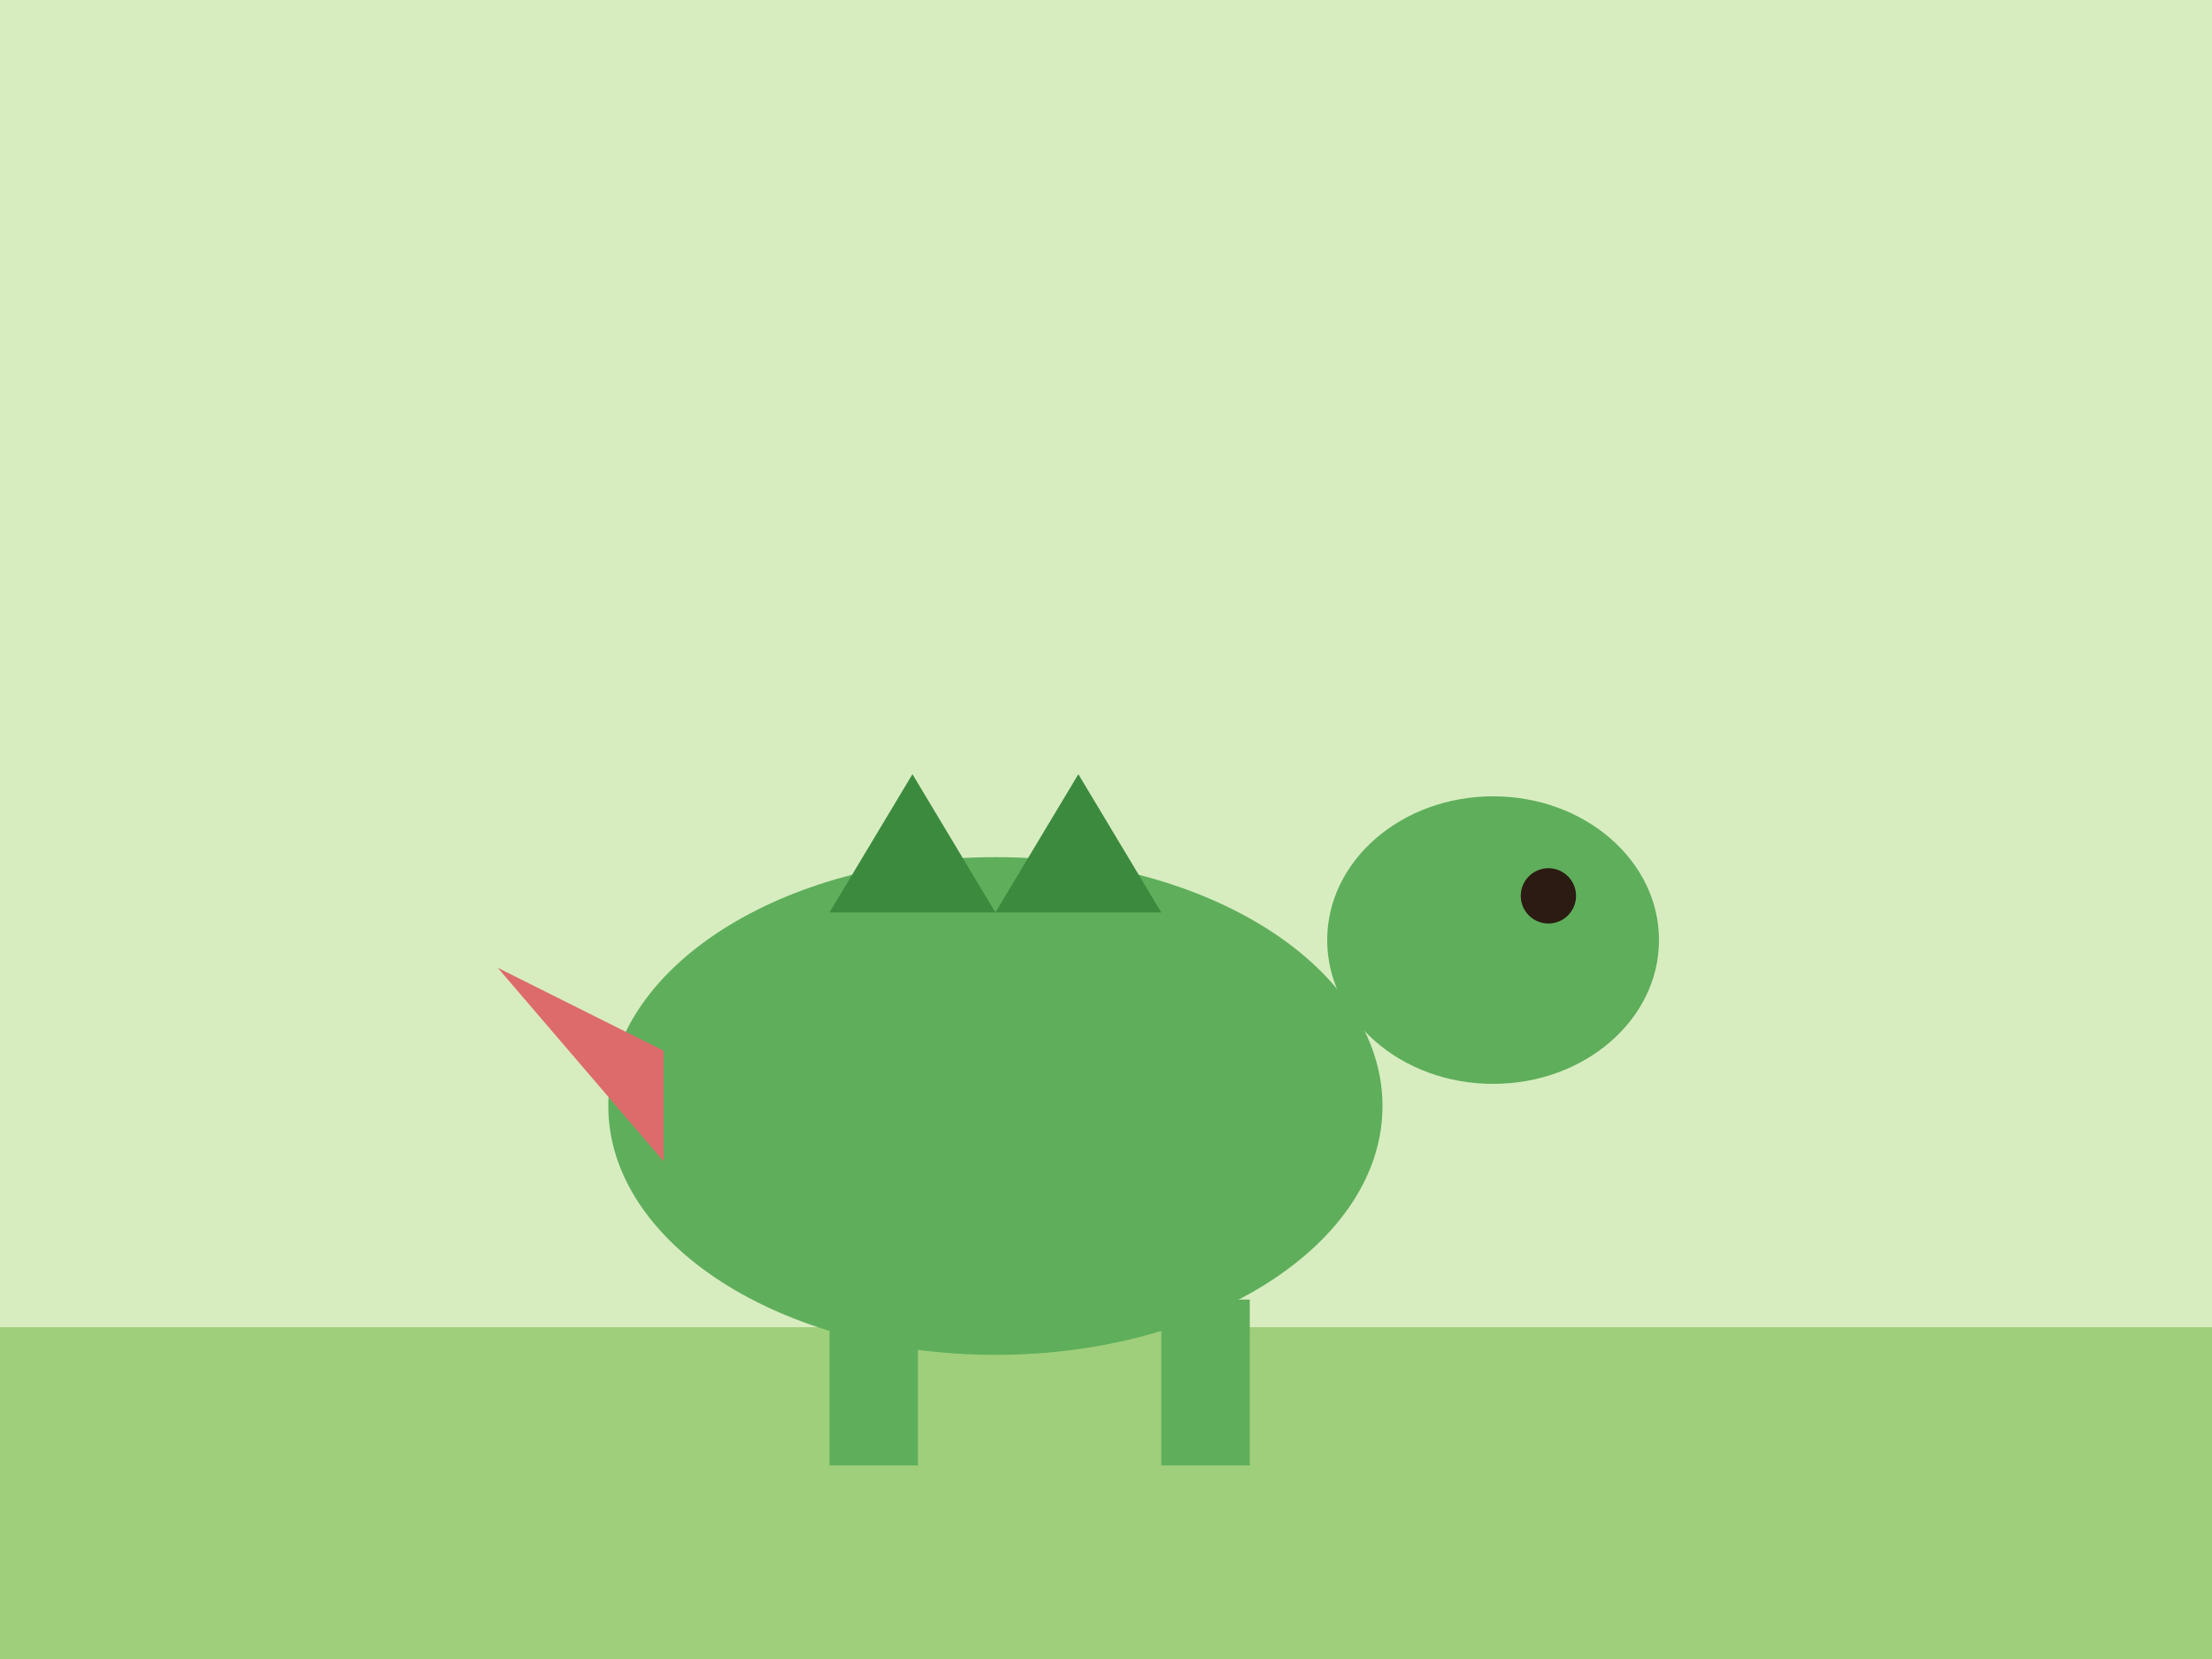
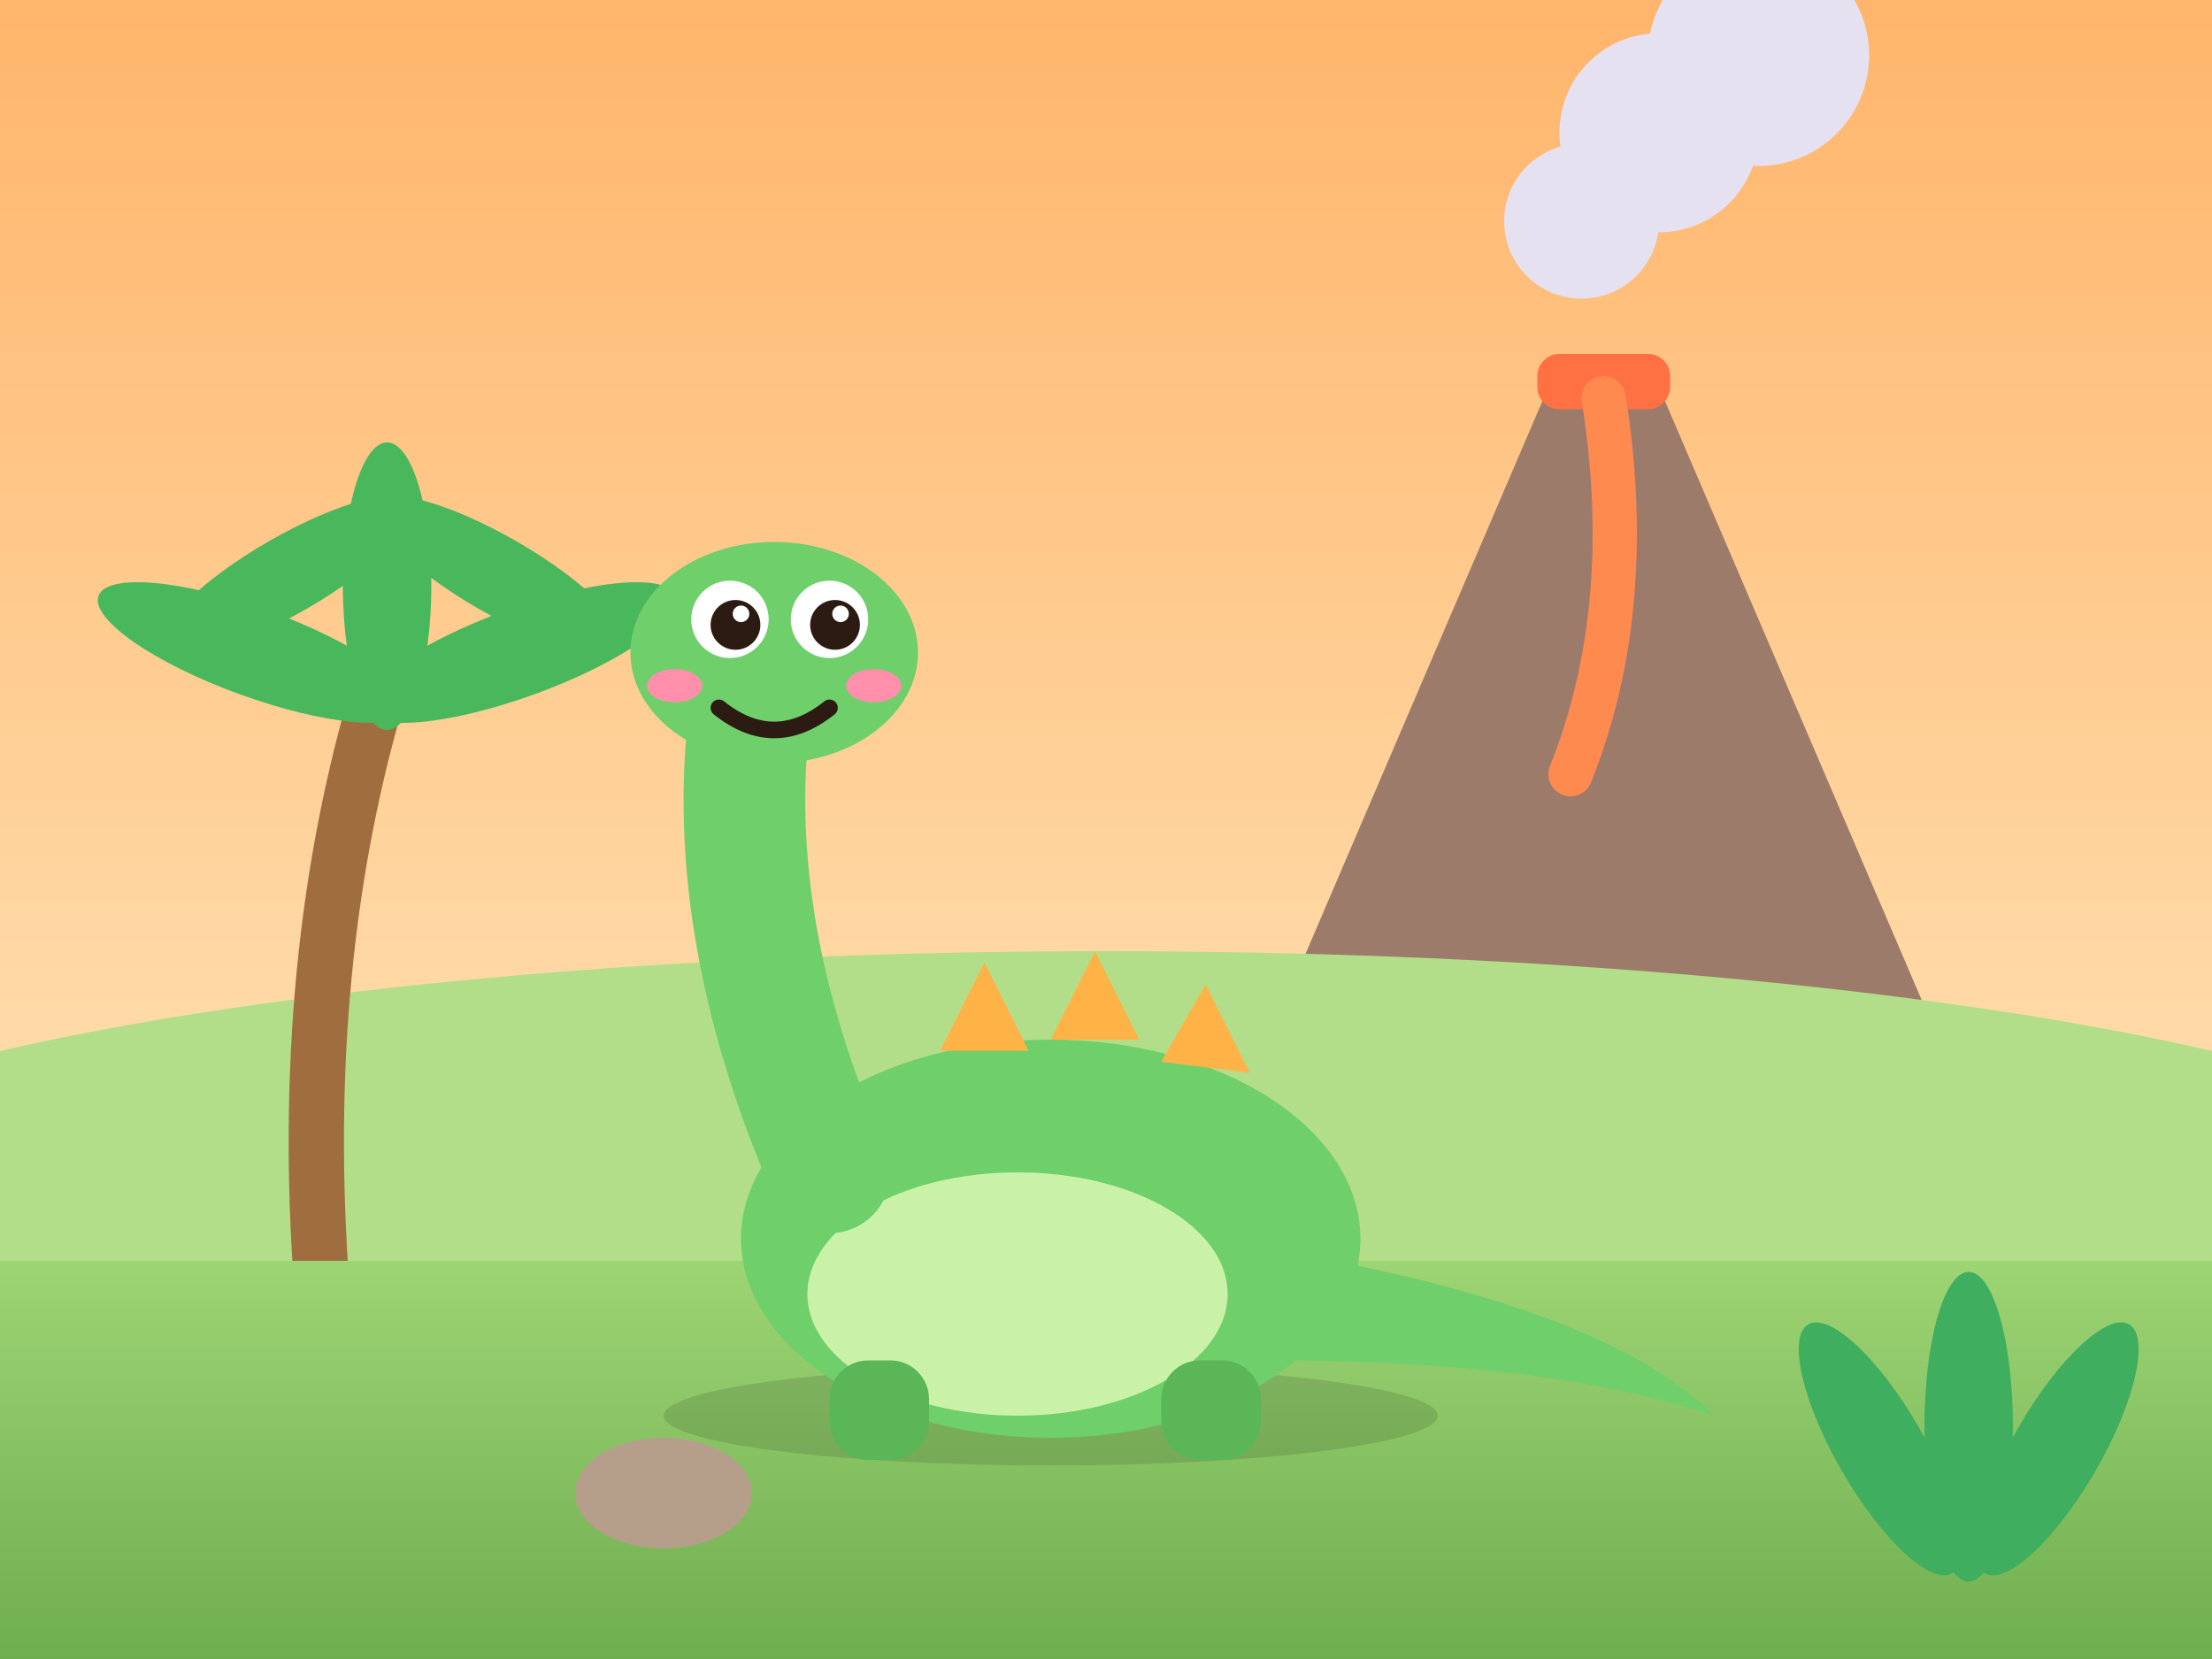
<svg xmlns="http://www.w3.org/2000/svg" viewBox="0 0 400 300">
-   <rect width="400" height="300" fill="#d7edc0" />
-   <rect y="240" width="400" height="60" fill="#9fcf7a" />
+   <defs>
+     <linearGradient id="sky" x1="0" y1="0" x2="0" y2="1">
+       <stop offset="0" stop-color="#ffb56b" />
+       <stop offset="1" stop-color="#fff0cc" />
+     </linearGradient>
+     <linearGradient id="grass" x1="0" y1="0" x2="0" y2="1">
+       <stop offset="0" stop-color="#9dd474" />
+       <stop offset="1" stop-color="#6fae4f" />
+     </linearGradient>
+   </defs>
+   <rect width="400" height="300" fill="url(#sky)" />
+   <g fill="#e6e1f0">
+     <circle cx="286" cy="40" r="14" />
+     <circle cx="300" cy="24" r="18" />
+     <circle cx="318" cy="10" r="20" />
+   </g>
+   <polygon points="220,210 280,70 300,70 360,210" fill="#9c7b6b" />
+   <rect x="278" y="64" width="24" height="10" rx="4" fill="#ff7043" />
+   <path d="M290 72 Q296 110 284 140" stroke="#ff8a50" stroke-width="8" fill="none" stroke-linecap="round" />
+   <ellipse cx="200" cy="222" rx="260" ry="50" fill="#b2de8a" />
  <g>
-     <ellipse cx="180" cy="200" rx="70" ry="45" fill="#5fae5b" />
-     <ellipse cx="270" cy="170" rx="30" ry="26" fill="#5fae5b" />
-     <circle cx="280" cy="162" r="5" fill="#2b1b12" />
-     <polygon points="120,190 90,175 120,210" fill="#dd6b6b" />
-     <path d="M150 165 L165 140 L180 165 L195 140 L210 165 Z" fill="#3c8a3e" />
-     <rect x="150" y="235" width="16" height="30" fill="#5fae5b" />
-     <rect x="210" y="235" width="16" height="30" fill="#5fae5b" />
+     <path d="M58 230 Q54 170 70 120" stroke="#a06d3f" stroke-width="10" fill="none" stroke-linecap="round" />
+     <g fill="#49b85c">
+       <ellipse cx="46" cy="118" rx="30" ry="8" transform="rotate(20 46 118)" />
+       <ellipse cx="94" cy="118" rx="30" ry="8" transform="rotate(-20 94 118)" />
+       <ellipse cx="70" cy="106" rx="8" ry="26" />
+       <ellipse cx="52" cy="104" rx="26" ry="7" transform="rotate(-30 52 104)" />
+       <ellipse cx="90" cy="104" rx="26" ry="7" transform="rotate(30 90 104)" />
+     </g>
  </g>
+   <rect y="228" width="400" height="72" fill="url(#grass)" />
+   <g transform="translate(190 236)">
+     <ellipse cx="0" cy="20" rx="70" ry="9" fill="#000" opacity="0.12" />
+     <path d="M40 -10 Q100 0 120 20 Q90 10 40 10Z" fill="#6fcf6b" />
+     <ellipse cx="0" cy="-12" rx="56" ry="36" fill="#6fcf6b" />
+     <ellipse cx="-6" cy="-2" rx="38" ry="22" fill="#c9f2a8" />
+     <g fill="#ffb347">
+       <polygon points="-20,-46 -12,-62 -4,-46" />
+       <polygon points="0,-48 8,-64 16,-48" />
+       <polygon points="20,-44 28,-58 36,-42" />
+     </g>
+     <rect x="-40" y="10" width="18" height="18" rx="7" fill="#5ab657" />
+     <rect x="20" y="10" width="18" height="18" rx="7" fill="#5ab657" />
+     <path d="M-40 -24 Q-60 -70 -54 -110" stroke="#6fcf6b" stroke-width="22" fill="none" stroke-linecap="round" />
+     <ellipse cx="-50" cy="-118" rx="26" ry="20" fill="#6fcf6b" />
+     <circle cx="-58" cy="-124" r="7" fill="#fff" />
+     <circle cx="-40" cy="-124" r="7" fill="#fff" />
+     <circle cx="-57" cy="-123" r="4.5" fill="#2b1b12" />
+     <circle cx="-39" cy="-123" r="4.5" fill="#2b1b12" />
+     <circle cx="-56" cy="-125" r="1.5" fill="#fff" />
+     <circle cx="-38" cy="-125" r="1.5" fill="#fff" />
+     <path d="M-60 -108 Q-50 -100 -40 -108" stroke="#2b1b12" stroke-width="3" fill="none" stroke-linecap="round" />
+     <ellipse cx="-68" cy="-112" rx="5" ry="3" fill="#ff8fab" />
+     <ellipse cx="-32" cy="-112" rx="5" ry="3" fill="#ff8fab" />
+   </g>
+   <g fill="#3fae5e">
+     <ellipse cx="340" cy="262" rx="8" ry="26" transform="rotate(-30 340 262)" />
+     <ellipse cx="356" cy="258" rx="8" ry="28" />
+     <ellipse cx="372" cy="262" rx="8" ry="26" transform="rotate(30 372 262)" />
+   </g>
+   <ellipse cx="120" cy="270" rx="16" ry="10" fill="#b59f8a" />
</svg>
